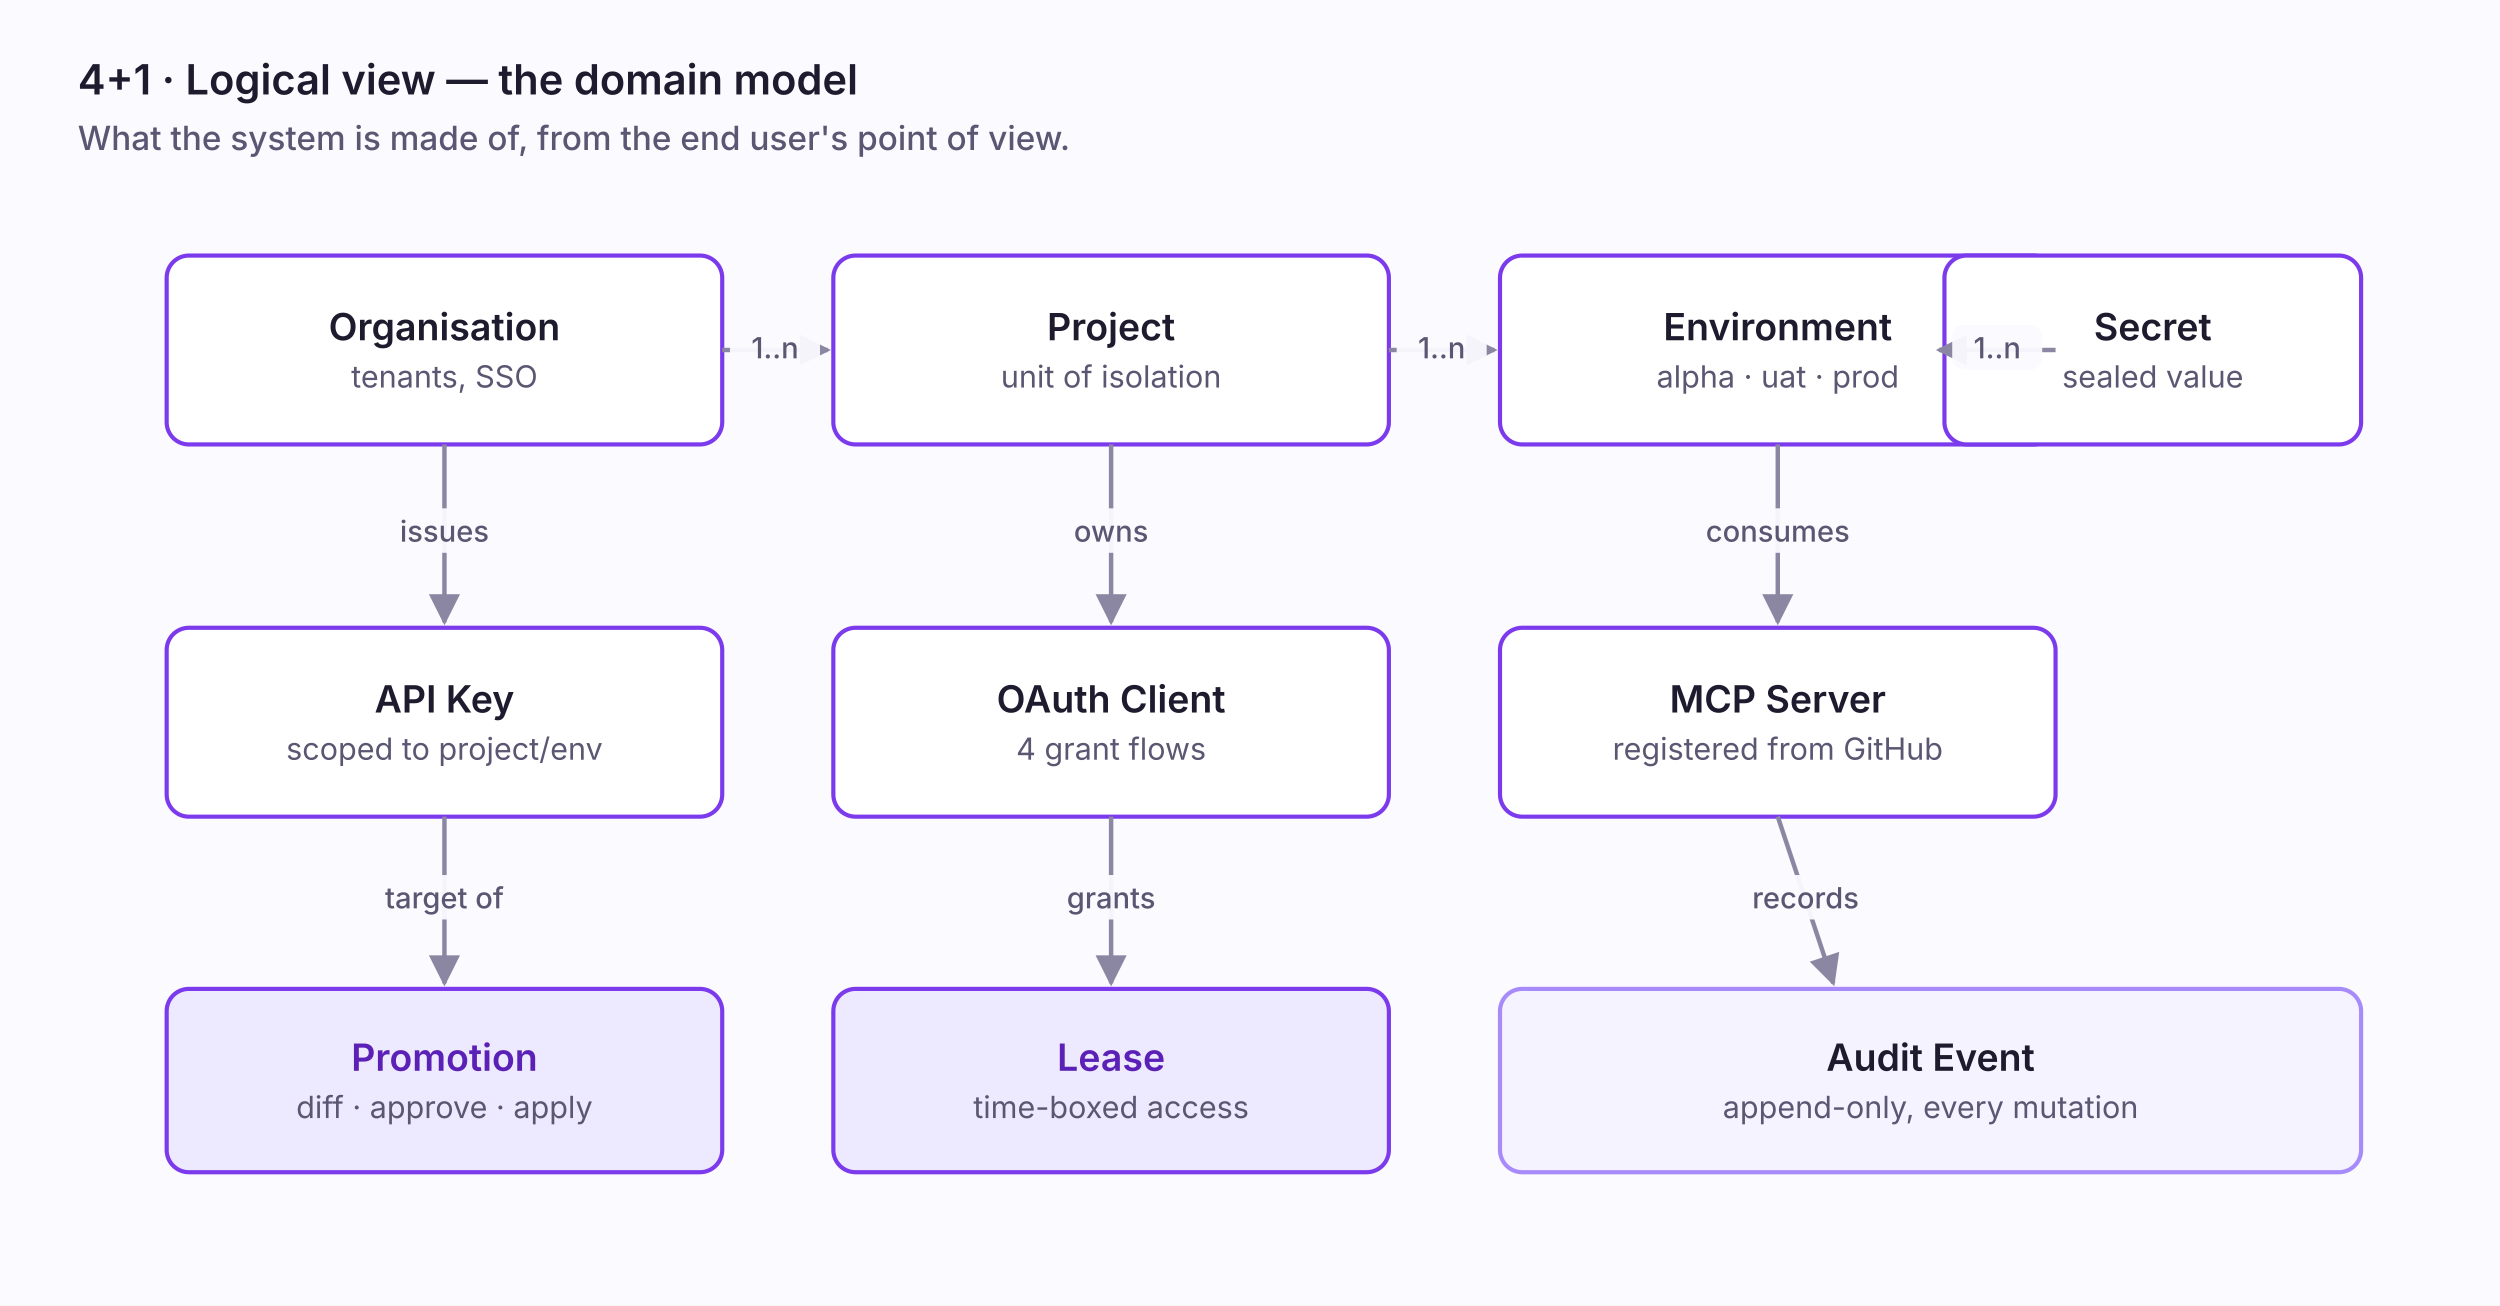
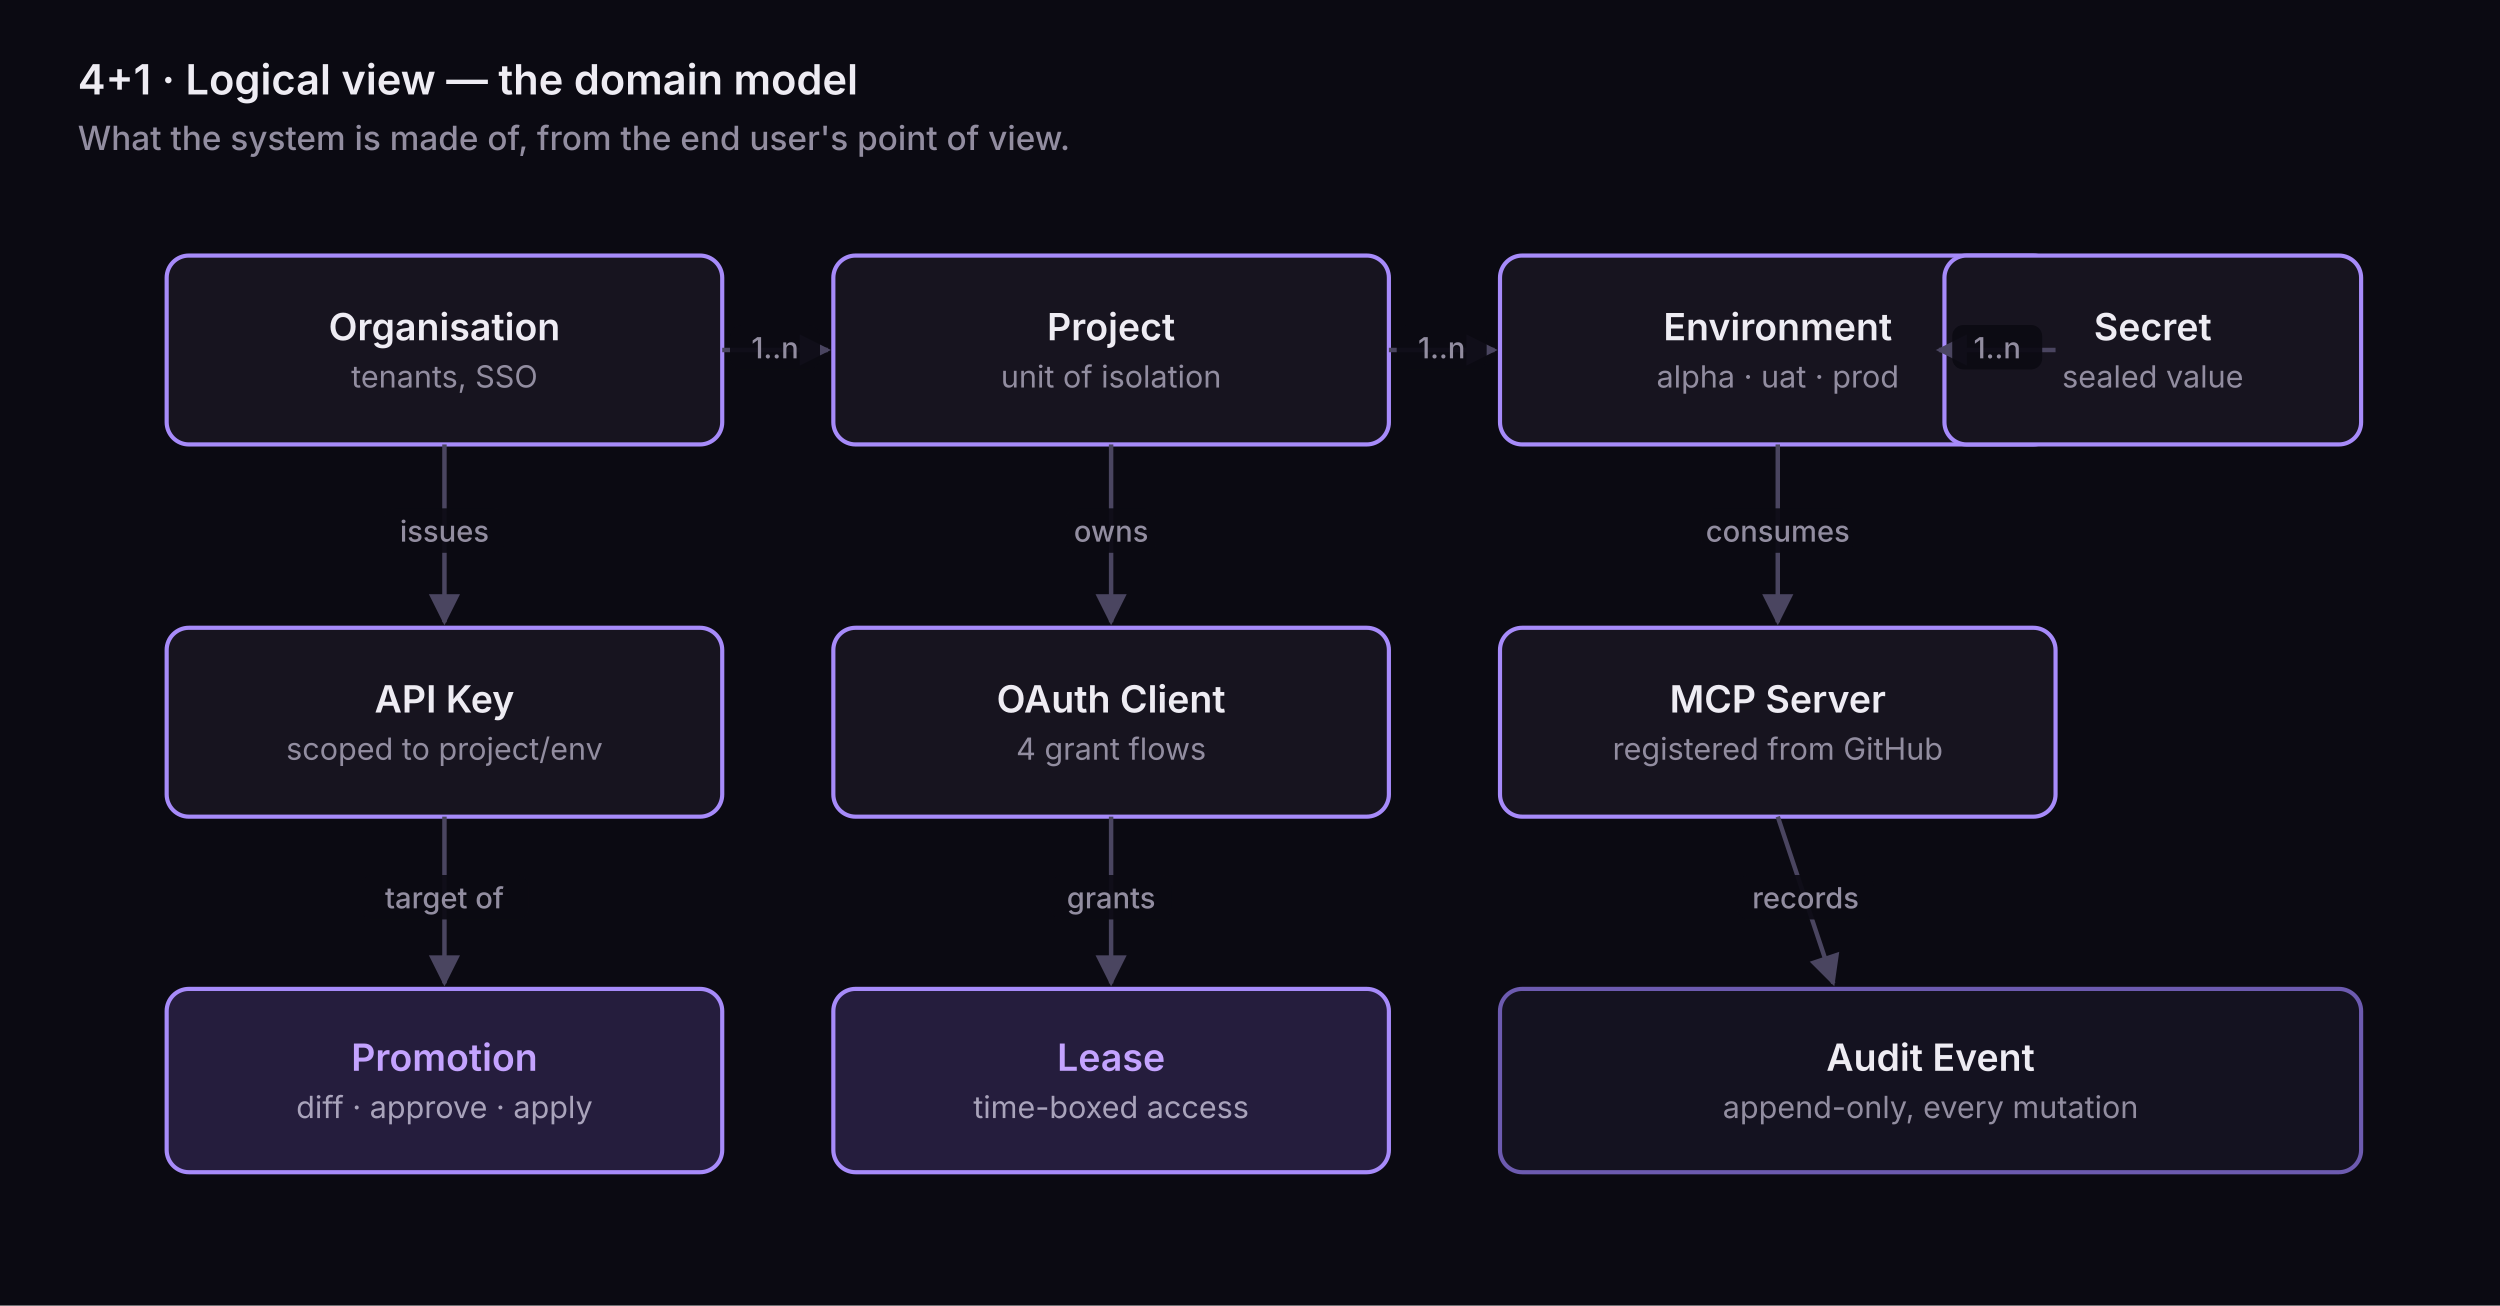
<svg xmlns="http://www.w3.org/2000/svg" width="900" height="470" viewBox="0 0 900 470" role="img" aria-label="KeepSave — 4+1 Logical view">
  <defs>
    <marker id="a" viewBox="0 0 10 10" refX="9" refY="5" markerWidth="7" markerHeight="7" orient="auto-start-reverse">
-       <path d="M0 0 L10 5 L0 10 z" fill="#8b87a3" />
+       <path d="M0 0 L10 5 L0 10 z" fill="#4a4560" />
    </marker>
  </defs>
-   <rect width="900" height="470" fill="#fbfaff" />
-   <text x="28" y="34" font-family="Geist, Inter, ui-sans-serif, system-ui, sans-serif" font-size="15" font-weight="600" fill="#1e1b2e" text-anchor="start">4+1 · Logical view — the domain model</text>
-   <text x="28" y="54" font-family="Geist, Inter, ui-sans-serif, system-ui, sans-serif" font-size="12" font-weight="500" fill="#5b5772" text-anchor="start">What the system is made of, from the end user's point of view.</text>
-   <rect x="60" y="92" width="200" height="68" rx="8" fill="#ffffff" stroke="#7c3aed" stroke-width="1.5" />
-   <text x="160.0" y="122.5" font-family="Geist, Inter, ui-sans-serif, system-ui, sans-serif" font-size="13.5" font-weight="600" fill="#1e1b2e" text-anchor="middle">Organisation</text>
-   <text x="160.0" y="139.5" font-family="Geist, Inter, ui-sans-serif, system-ui, sans-serif" font-size="11" font-weight="400" fill="#5b5772" text-anchor="middle">tenants, SSO</text>
-   <rect x="300" y="92" width="200" height="68" rx="8" fill="#ffffff" stroke="#7c3aed" stroke-width="1.5" />
-   <text x="400.0" y="122.5" font-family="Geist, Inter, ui-sans-serif, system-ui, sans-serif" font-size="13.5" font-weight="600" fill="#1e1b2e" text-anchor="middle">Project</text>
-   <text x="400.0" y="139.5" font-family="Geist, Inter, ui-sans-serif, system-ui, sans-serif" font-size="11" font-weight="400" fill="#5b5772" text-anchor="middle">unit of isolation</text>
-   <rect x="540" y="92" width="200" height="68" rx="8" fill="#ffffff" stroke="#7c3aed" stroke-width="1.5" />
-   <text x="640.0" y="122.5" font-family="Geist, Inter, ui-sans-serif, system-ui, sans-serif" font-size="13.5" font-weight="600" fill="#1e1b2e" text-anchor="middle">Environment</text>
-   <text x="640.0" y="139.5" font-family="Geist, Inter, ui-sans-serif, system-ui, sans-serif" font-size="11" font-weight="400" fill="#5b5772" text-anchor="middle">alpha · uat · prod</text>
-   <rect x="700" y="92" width="150" height="68" rx="8" fill="#ffffff" stroke="#7c3aed" stroke-width="1.5" />
-   <text x="775.0" y="122.5" font-family="Geist, Inter, ui-sans-serif, system-ui, sans-serif" font-size="13.5" font-weight="600" fill="#1e1b2e" text-anchor="middle">Secret</text>
-   <text x="775.0" y="139.5" font-family="Geist, Inter, ui-sans-serif, system-ui, sans-serif" font-size="11" font-weight="400" fill="#5b5772" text-anchor="middle">sealed value</text>
-   <rect x="60" y="226" width="200" height="68" rx="8" fill="#ffffff" stroke="#7c3aed" stroke-width="1.5" />
-   <text x="160.0" y="256.5" font-family="Geist, Inter, ui-sans-serif, system-ui, sans-serif" font-size="13.5" font-weight="600" fill="#1e1b2e" text-anchor="middle">API Key</text>
-   <text x="160.0" y="273.5" font-family="Geist, Inter, ui-sans-serif, system-ui, sans-serif" font-size="11" font-weight="400" fill="#5b5772" text-anchor="middle">scoped to project/env</text>
-   <rect x="300" y="226" width="200" height="68" rx="8" fill="#ffffff" stroke="#7c3aed" stroke-width="1.5" />
-   <text x="400.0" y="256.5" font-family="Geist, Inter, ui-sans-serif, system-ui, sans-serif" font-size="13.5" font-weight="600" fill="#1e1b2e" text-anchor="middle">OAuth Client</text>
-   <text x="400.0" y="273.5" font-family="Geist, Inter, ui-sans-serif, system-ui, sans-serif" font-size="11" font-weight="400" fill="#5b5772" text-anchor="middle">4 grant flows</text>
-   <rect x="540" y="226" width="200" height="68" rx="8" fill="#ffffff" stroke="#7c3aed" stroke-width="1.5" />
-   <text x="640.0" y="256.5" font-family="Geist, Inter, ui-sans-serif, system-ui, sans-serif" font-size="13.5" font-weight="600" fill="#1e1b2e" text-anchor="middle">MCP Server</text>
-   <text x="640.0" y="273.5" font-family="Geist, Inter, ui-sans-serif, system-ui, sans-serif" font-size="11" font-weight="400" fill="#5b5772" text-anchor="middle">registered from GitHub</text>
-   <rect x="60" y="356" width="200" height="66" rx="8" fill="#ede9fe" stroke="#7c3aed" stroke-width="1.5" />
-   <text x="160.0" y="385.5" font-family="Geist, Inter, ui-sans-serif, system-ui, sans-serif" font-size="13.5" font-weight="600" fill="#5b21b6" text-anchor="middle">Promotion</text>
-   <text x="160.0" y="402.5" font-family="Geist, Inter, ui-sans-serif, system-ui, sans-serif" font-size="11" font-weight="400" fill="#5b5772" text-anchor="middle">diff · approve · apply</text>
-   <rect x="300" y="356" width="200" height="66" rx="8" fill="#ede9fe" stroke="#7c3aed" stroke-width="1.5" />
-   <text x="400.0" y="385.5" font-family="Geist, Inter, ui-sans-serif, system-ui, sans-serif" font-size="13.5" font-weight="600" fill="#5b21b6" text-anchor="middle">Lease</text>
-   <text x="400.0" y="402.5" font-family="Geist, Inter, ui-sans-serif, system-ui, sans-serif" font-size="11" font-weight="400" fill="#5b5772" text-anchor="middle">time-boxed access</text>
-   <rect x="540" y="356" width="310" height="66" rx="8" fill="#f5f3ff" stroke="#a78bfa" stroke-width="1.5" />
-   <text x="695.0" y="385.5" font-family="Geist, Inter, ui-sans-serif, system-ui, sans-serif" font-size="13.5" font-weight="600" fill="#1e1b2e" text-anchor="middle">Audit Event</text>
-   <text x="695.0" y="402.5" font-family="Geist, Inter, ui-sans-serif, system-ui, sans-serif" font-size="11" font-weight="400" fill="#5b5772" text-anchor="middle">append-only, every mutation</text>
-   <path d="M260 126 L298 126" fill="none" stroke="#8b87a3" stroke-width="1.6" marker-end="url(#a)" />
-   <rect x="262.8" y="117.0" width="32.4" height="16" rx="4" fill="#fbfaff" opacity="0.95" />
-   <text x="279.0" y="129.0" font-family="Geist, Inter, ui-sans-serif, system-ui, sans-serif" font-size="10.5" font-weight="500" fill="#5b5772" text-anchor="middle">1..n</text>
-   <path d="M500 126 L538 126" fill="none" stroke="#8b87a3" stroke-width="1.6" marker-end="url(#a)" />
-   <rect x="502.8" y="117.0" width="32.4" height="16" rx="4" fill="#fbfaff" opacity="0.95" />
-   <text x="519.0" y="129.0" font-family="Geist, Inter, ui-sans-serif, system-ui, sans-serif" font-size="10.5" font-weight="500" fill="#5b5772" text-anchor="middle">1..n</text>
-   <path d="M740 126 L698 126" fill="none" stroke="#8b87a3" stroke-width="1.6" marker-end="url(#a)" />
-   <rect x="702.8" y="117.0" width="32.4" height="16" rx="4" fill="#fbfaff" opacity="0.95" />
-   <text x="719.0" y="129.0" font-family="Geist, Inter, ui-sans-serif, system-ui, sans-serif" font-size="10.5" font-weight="500" fill="#5b5772" text-anchor="middle">1..n</text>
-   <path d="M160 160 L160 224" fill="none" stroke="#8b87a3" stroke-width="1.6" marker-end="url(#a)" />
-   <rect x="138.2" y="183.0" width="43.6" height="16" rx="4" fill="#fbfaff" opacity="0.95" />
-   <text x="160.0" y="195.0" font-family="Geist, Inter, ui-sans-serif, system-ui, sans-serif" font-size="10.5" font-weight="500" fill="#5b5772" text-anchor="middle">issues</text>
-   <path d="M400 160 L400 224" fill="none" stroke="#8b87a3" stroke-width="1.6" marker-end="url(#a)" />
-   <rect x="383.8" y="183.0" width="32.4" height="16" rx="4" fill="#fbfaff" opacity="0.95" />
-   <text x="400.0" y="195.0" font-family="Geist, Inter, ui-sans-serif, system-ui, sans-serif" font-size="10.5" font-weight="500" fill="#5b5772" text-anchor="middle">owns</text>
-   <path d="M640 160 L640 224" fill="none" stroke="#8b87a3" stroke-width="1.6" marker-end="url(#a)" />
-   <rect x="612.6" y="183.0" width="54.8" height="16" rx="4" fill="#fbfaff" opacity="0.95" />
-   <text x="640.0" y="195.0" font-family="Geist, Inter, ui-sans-serif, system-ui, sans-serif" font-size="10.5" font-weight="500" fill="#5b5772" text-anchor="middle">consumes</text>
-   <path d="M160 294 L160 354" fill="none" stroke="#8b87a3" stroke-width="1.6" marker-end="url(#a)" />
-   <rect x="129.8" y="315.0" width="60.4" height="16" rx="4" fill="#fbfaff" opacity="0.95" />
-   <text x="160.0" y="327.0" font-family="Geist, Inter, ui-sans-serif, system-ui, sans-serif" font-size="10.5" font-weight="500" fill="#5b5772" text-anchor="middle">target of</text>
-   <path d="M400 294 L400 354" fill="none" stroke="#8b87a3" stroke-width="1.6" marker-end="url(#a)" />
-   <rect x="378.2" y="315.0" width="43.6" height="16" rx="4" fill="#fbfaff" opacity="0.95" />
-   <text x="400.0" y="327.0" font-family="Geist, Inter, ui-sans-serif, system-ui, sans-serif" font-size="10.5" font-weight="500" fill="#5b5772" text-anchor="middle">grants</text>
-   <path d="M640 294 L660 354" fill="none" stroke="#8b87a3" stroke-width="1.6" marker-end="url(#a)" />
-   <rect x="625.4" y="315.0" width="49.2" height="16" rx="4" fill="#fbfaff" opacity="0.95" />
-   <text x="650.0" y="327.0" font-family="Geist, Inter, ui-sans-serif, system-ui, sans-serif" font-size="10.5" font-weight="500" fill="#5b5772" text-anchor="middle">records</text>
+   <rect width="900" height="470" fill="#0b0a12" />
+   <text x="28" y="34" font-family="Geist, Inter, ui-sans-serif, system-ui, sans-serif" font-size="15" font-weight="600" fill="#eeecf3" text-anchor="start">4+1 · Logical view — the domain model</text>
+   <text x="28" y="54" font-family="Geist, Inter, ui-sans-serif, system-ui, sans-serif" font-size="12" font-weight="500" fill="#928da0" text-anchor="start">What the system is made of, from the end user's point of view.</text>
+   <rect x="60" y="92" width="200" height="68" rx="8" fill="#17141f" stroke="#a78bfa" stroke-width="1.5" />
+   <text x="160.0" y="122.5" font-family="Geist, Inter, ui-sans-serif, system-ui, sans-serif" font-size="13.5" font-weight="600" fill="#eeecf3" text-anchor="middle">Organisation</text>
+   <text x="160.0" y="139.5" font-family="Geist, Inter, ui-sans-serif, system-ui, sans-serif" font-size="11" font-weight="400" fill="#928da0" text-anchor="middle">tenants, SSO</text>
+   <rect x="300" y="92" width="200" height="68" rx="8" fill="#17141f" stroke="#a78bfa" stroke-width="1.5" />
+   <text x="400.0" y="122.5" font-family="Geist, Inter, ui-sans-serif, system-ui, sans-serif" font-size="13.5" font-weight="600" fill="#eeecf3" text-anchor="middle">Project</text>
+   <text x="400.0" y="139.5" font-family="Geist, Inter, ui-sans-serif, system-ui, sans-serif" font-size="11" font-weight="400" fill="#928da0" text-anchor="middle">unit of isolation</text>
+   <rect x="540" y="92" width="200" height="68" rx="8" fill="#17141f" stroke="#a78bfa" stroke-width="1.5" />
+   <text x="640.0" y="122.5" font-family="Geist, Inter, ui-sans-serif, system-ui, sans-serif" font-size="13.5" font-weight="600" fill="#eeecf3" text-anchor="middle">Environment</text>
+   <text x="640.0" y="139.5" font-family="Geist, Inter, ui-sans-serif, system-ui, sans-serif" font-size="11" font-weight="400" fill="#928da0" text-anchor="middle">alpha · uat · prod</text>
+   <rect x="700" y="92" width="150" height="68" rx="8" fill="#17141f" stroke="#a78bfa" stroke-width="1.5" />
+   <text x="775.0" y="122.5" font-family="Geist, Inter, ui-sans-serif, system-ui, sans-serif" font-size="13.5" font-weight="600" fill="#eeecf3" text-anchor="middle">Secret</text>
+   <text x="775.0" y="139.5" font-family="Geist, Inter, ui-sans-serif, system-ui, sans-serif" font-size="11" font-weight="400" fill="#928da0" text-anchor="middle">sealed value</text>
+   <rect x="60" y="226" width="200" height="68" rx="8" fill="#17141f" stroke="#a78bfa" stroke-width="1.5" />
+   <text x="160.0" y="256.5" font-family="Geist, Inter, ui-sans-serif, system-ui, sans-serif" font-size="13.5" font-weight="600" fill="#eeecf3" text-anchor="middle">API Key</text>
+   <text x="160.0" y="273.5" font-family="Geist, Inter, ui-sans-serif, system-ui, sans-serif" font-size="11" font-weight="400" fill="#928da0" text-anchor="middle">scoped to project/env</text>
+   <rect x="300" y="226" width="200" height="68" rx="8" fill="#17141f" stroke="#a78bfa" stroke-width="1.5" />
+   <text x="400.0" y="256.5" font-family="Geist, Inter, ui-sans-serif, system-ui, sans-serif" font-size="13.5" font-weight="600" fill="#eeecf3" text-anchor="middle">OAuth Client</text>
+   <text x="400.0" y="273.5" font-family="Geist, Inter, ui-sans-serif, system-ui, sans-serif" font-size="11" font-weight="400" fill="#928da0" text-anchor="middle">4 grant flows</text>
+   <rect x="540" y="226" width="200" height="68" rx="8" fill="#17141f" stroke="#a78bfa" stroke-width="1.5" />
+   <text x="640.0" y="256.5" font-family="Geist, Inter, ui-sans-serif, system-ui, sans-serif" font-size="13.5" font-weight="600" fill="#eeecf3" text-anchor="middle">MCP Server</text>
+   <text x="640.0" y="273.5" font-family="Geist, Inter, ui-sans-serif, system-ui, sans-serif" font-size="11" font-weight="400" fill="#928da0" text-anchor="middle">registered from GitHub</text>
+   <rect x="60" y="356" width="200" height="66" rx="8" fill="#251d3d" stroke="#a78bfa" stroke-width="1.5" />
+   <text x="160.0" y="385.5" font-family="Geist, Inter, ui-sans-serif, system-ui, sans-serif" font-size="13.5" font-weight="600" fill="#c4a3ff" text-anchor="middle">Promotion</text>
+   <text x="160.0" y="402.5" font-family="Geist, Inter, ui-sans-serif, system-ui, sans-serif" font-size="11" font-weight="400" fill="#a9a3bb" text-anchor="middle">diff · approve · apply</text>
+   <rect x="300" y="356" width="200" height="66" rx="8" fill="#251d3d" stroke="#a78bfa" stroke-width="1.5" />
+   <text x="400.0" y="385.5" font-family="Geist, Inter, ui-sans-serif, system-ui, sans-serif" font-size="13.5" font-weight="600" fill="#c4a3ff" text-anchor="middle">Lease</text>
+   <text x="400.0" y="402.5" font-family="Geist, Inter, ui-sans-serif, system-ui, sans-serif" font-size="11" font-weight="400" fill="#a9a3bb" text-anchor="middle">time-boxed access</text>
+   <rect x="540" y="356" width="310" height="66" rx="8" fill="#141220" stroke="#6d5bb0" stroke-width="1.5" />
+   <text x="695.0" y="385.5" font-family="Geist, Inter, ui-sans-serif, system-ui, sans-serif" font-size="13.5" font-weight="600" fill="#eeecf3" text-anchor="middle">Audit Event</text>
+   <text x="695.0" y="402.5" font-family="Geist, Inter, ui-sans-serif, system-ui, sans-serif" font-size="11" font-weight="400" fill="#928da0" text-anchor="middle">append-only, every mutation</text>
+   <path d="M260 126 L298 126" fill="none" stroke="#4a4560" stroke-width="1.6" marker-end="url(#a)" />
+   <rect x="262.8" y="117.0" width="32.4" height="16" rx="4" fill="#0b0a12" opacity="0.92" />
+   <text x="279.0" y="129.0" font-family="Geist, Inter, ui-sans-serif, system-ui, sans-serif" font-size="10.5" font-weight="500" fill="#928da0" text-anchor="middle">1..n</text>
+   <path d="M500 126 L538 126" fill="none" stroke="#4a4560" stroke-width="1.6" marker-end="url(#a)" />
+   <rect x="502.8" y="117.0" width="32.4" height="16" rx="4" fill="#0b0a12" opacity="0.92" />
+   <text x="519.0" y="129.0" font-family="Geist, Inter, ui-sans-serif, system-ui, sans-serif" font-size="10.5" font-weight="500" fill="#928da0" text-anchor="middle">1..n</text>
+   <path d="M740 126 L698 126" fill="none" stroke="#4a4560" stroke-width="1.6" marker-end="url(#a)" />
+   <rect x="702.8" y="117.0" width="32.4" height="16" rx="4" fill="#0b0a12" opacity="0.92" />
+   <text x="719.0" y="129.0" font-family="Geist, Inter, ui-sans-serif, system-ui, sans-serif" font-size="10.5" font-weight="500" fill="#928da0" text-anchor="middle">1..n</text>
+   <path d="M160 160 L160 224" fill="none" stroke="#4a4560" stroke-width="1.6" marker-end="url(#a)" />
+   <rect x="138.2" y="183.0" width="43.6" height="16" rx="4" fill="#0b0a12" opacity="0.92" />
+   <text x="160.0" y="195.0" font-family="Geist, Inter, ui-sans-serif, system-ui, sans-serif" font-size="10.5" font-weight="500" fill="#928da0" text-anchor="middle">issues</text>
+   <path d="M400 160 L400 224" fill="none" stroke="#4a4560" stroke-width="1.6" marker-end="url(#a)" />
+   <rect x="383.8" y="183.0" width="32.4" height="16" rx="4" fill="#0b0a12" opacity="0.92" />
+   <text x="400.0" y="195.0" font-family="Geist, Inter, ui-sans-serif, system-ui, sans-serif" font-size="10.5" font-weight="500" fill="#928da0" text-anchor="middle">owns</text>
+   <path d="M640 160 L640 224" fill="none" stroke="#4a4560" stroke-width="1.6" marker-end="url(#a)" />
+   <rect x="612.6" y="183.0" width="54.8" height="16" rx="4" fill="#0b0a12" opacity="0.92" />
+   <text x="640.0" y="195.0" font-family="Geist, Inter, ui-sans-serif, system-ui, sans-serif" font-size="10.5" font-weight="500" fill="#928da0" text-anchor="middle">consumes</text>
+   <path d="M160 294 L160 354" fill="none" stroke="#4a4560" stroke-width="1.6" marker-end="url(#a)" />
+   <rect x="129.8" y="315.0" width="60.4" height="16" rx="4" fill="#0b0a12" opacity="0.92" />
+   <text x="160.0" y="327.0" font-family="Geist, Inter, ui-sans-serif, system-ui, sans-serif" font-size="10.5" font-weight="500" fill="#928da0" text-anchor="middle">target of</text>
+   <path d="M400 294 L400 354" fill="none" stroke="#4a4560" stroke-width="1.6" marker-end="url(#a)" />
+   <rect x="378.2" y="315.0" width="43.6" height="16" rx="4" fill="#0b0a12" opacity="0.92" />
+   <text x="400.0" y="327.0" font-family="Geist, Inter, ui-sans-serif, system-ui, sans-serif" font-size="10.5" font-weight="500" fill="#928da0" text-anchor="middle">grants</text>
+   <path d="M640 294 L660 354" fill="none" stroke="#4a4560" stroke-width="1.6" marker-end="url(#a)" />
+   <rect x="625.4" y="315.0" width="49.2" height="16" rx="4" fill="#0b0a12" opacity="0.92" />
+   <text x="650.0" y="327.0" font-family="Geist, Inter, ui-sans-serif, system-ui, sans-serif" font-size="10.5" font-weight="500" fill="#928da0" text-anchor="middle">records</text>
</svg>
